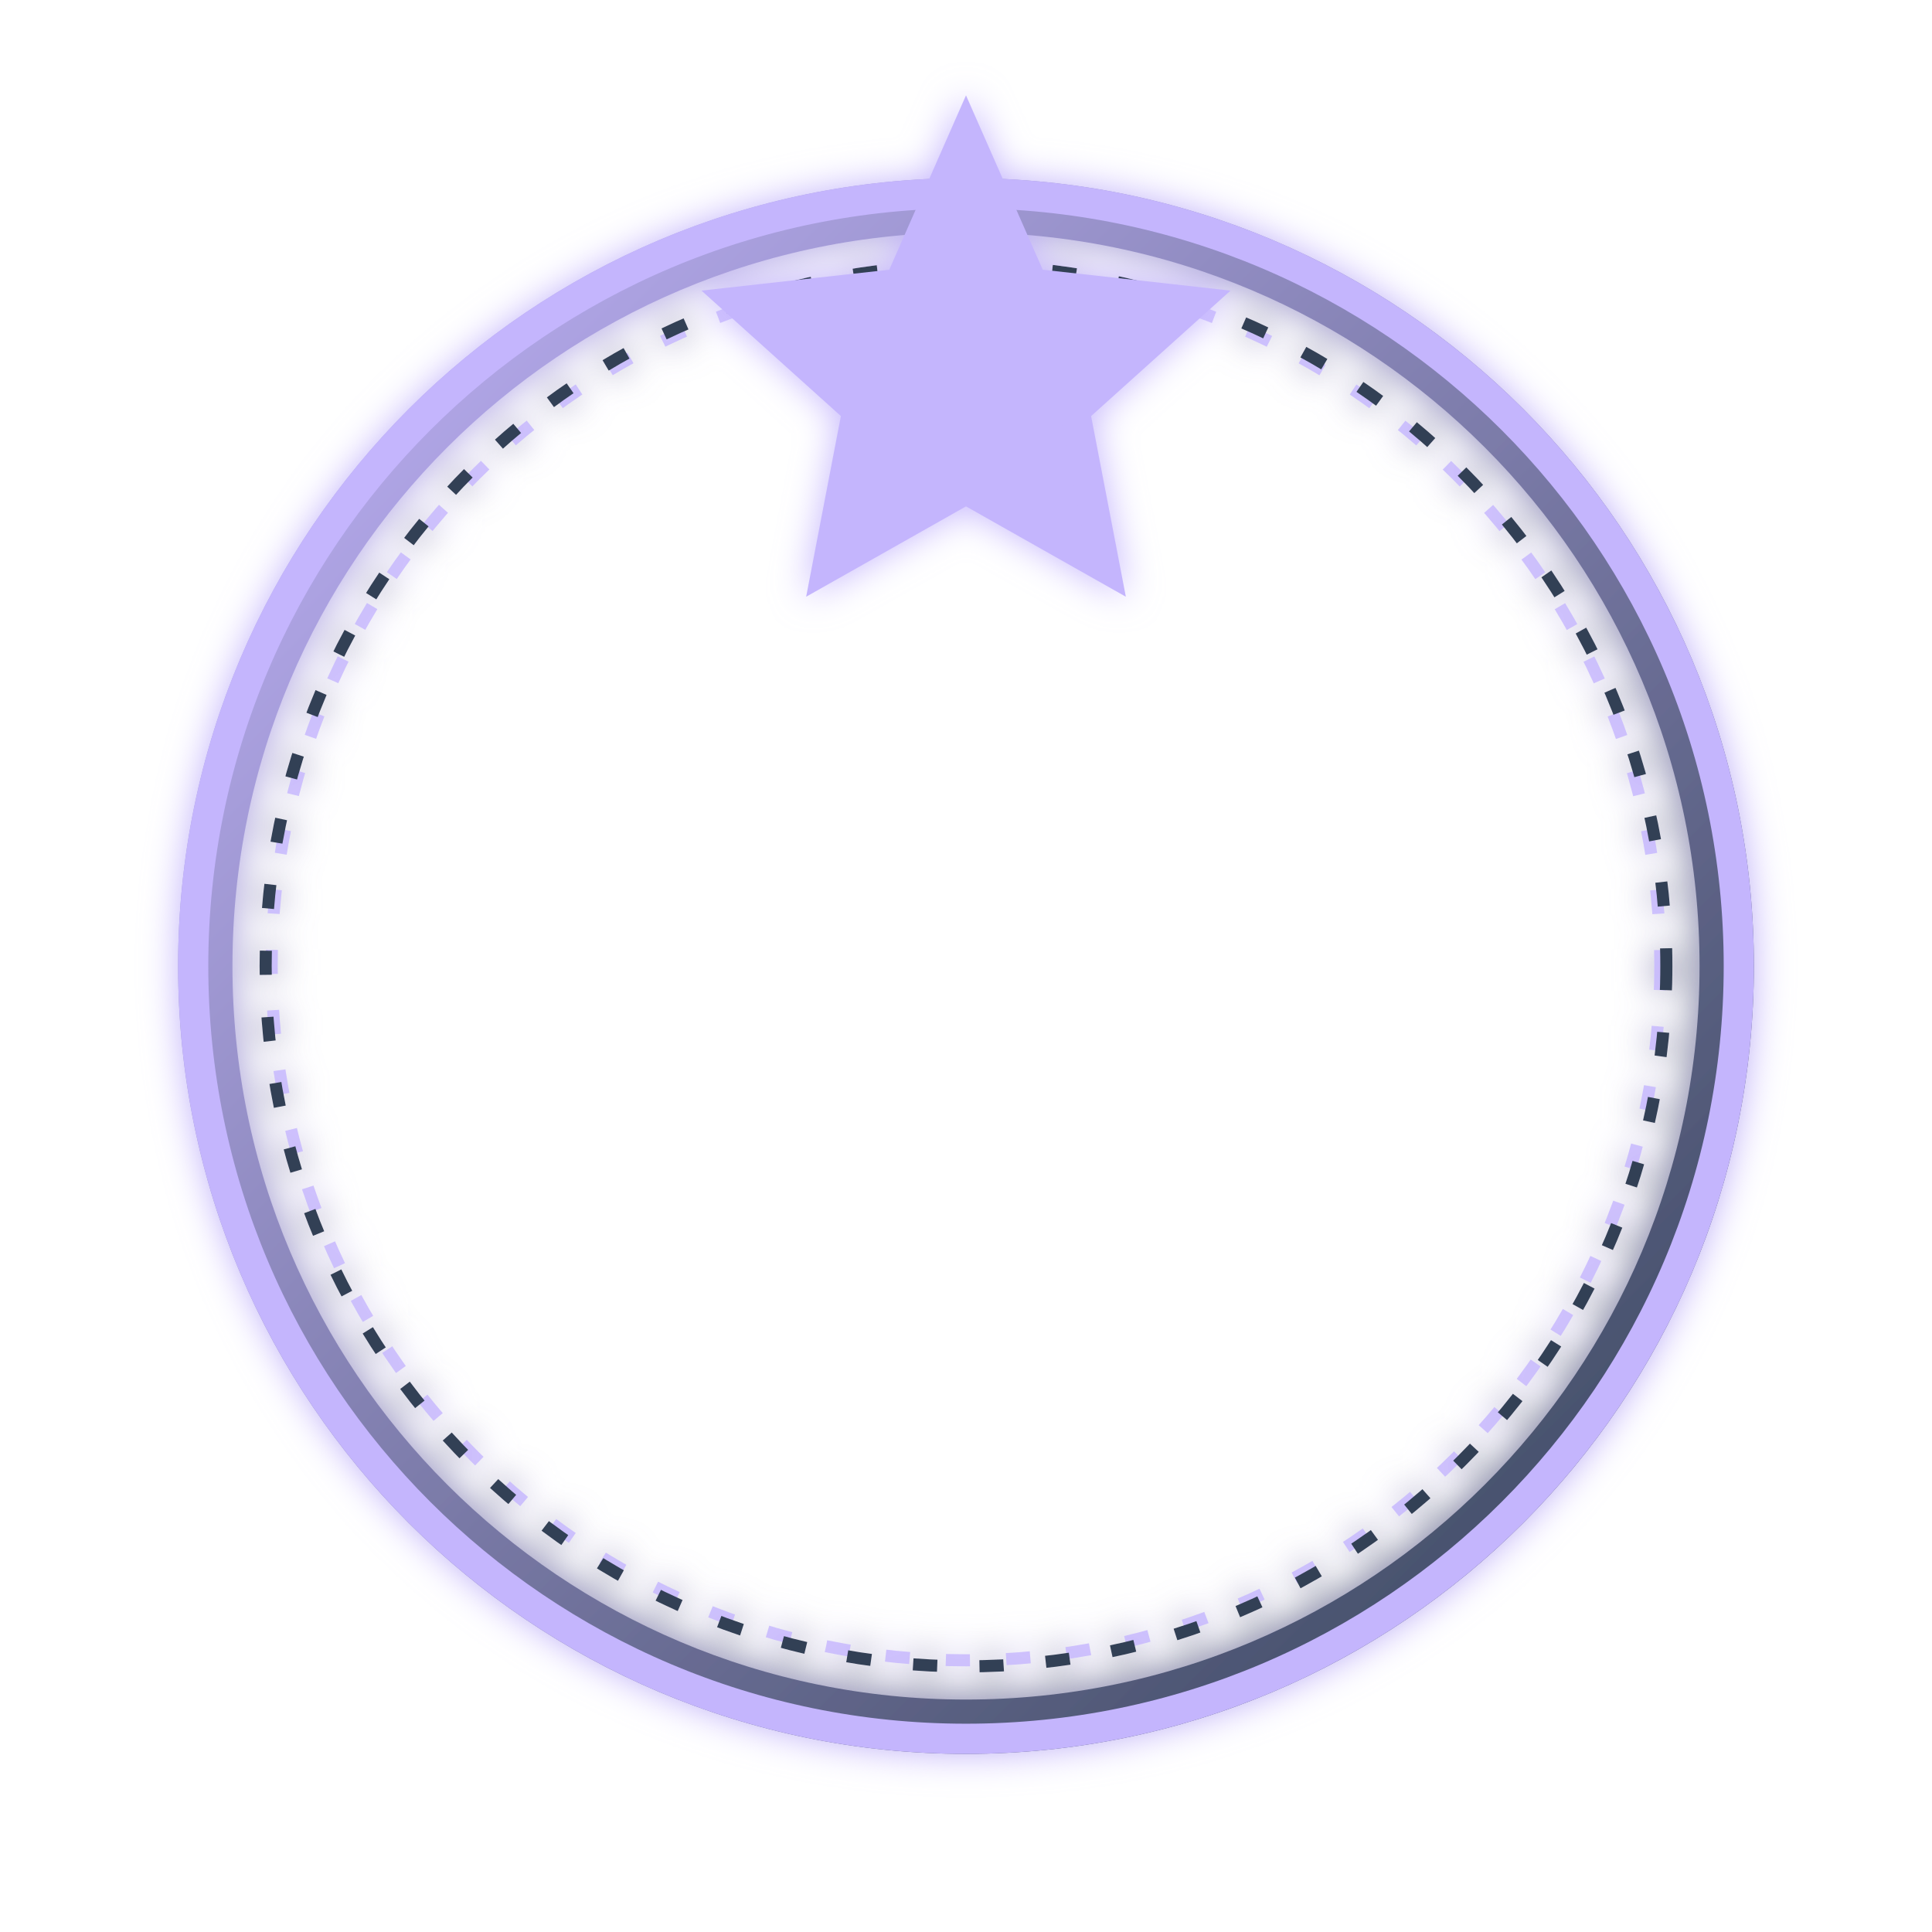
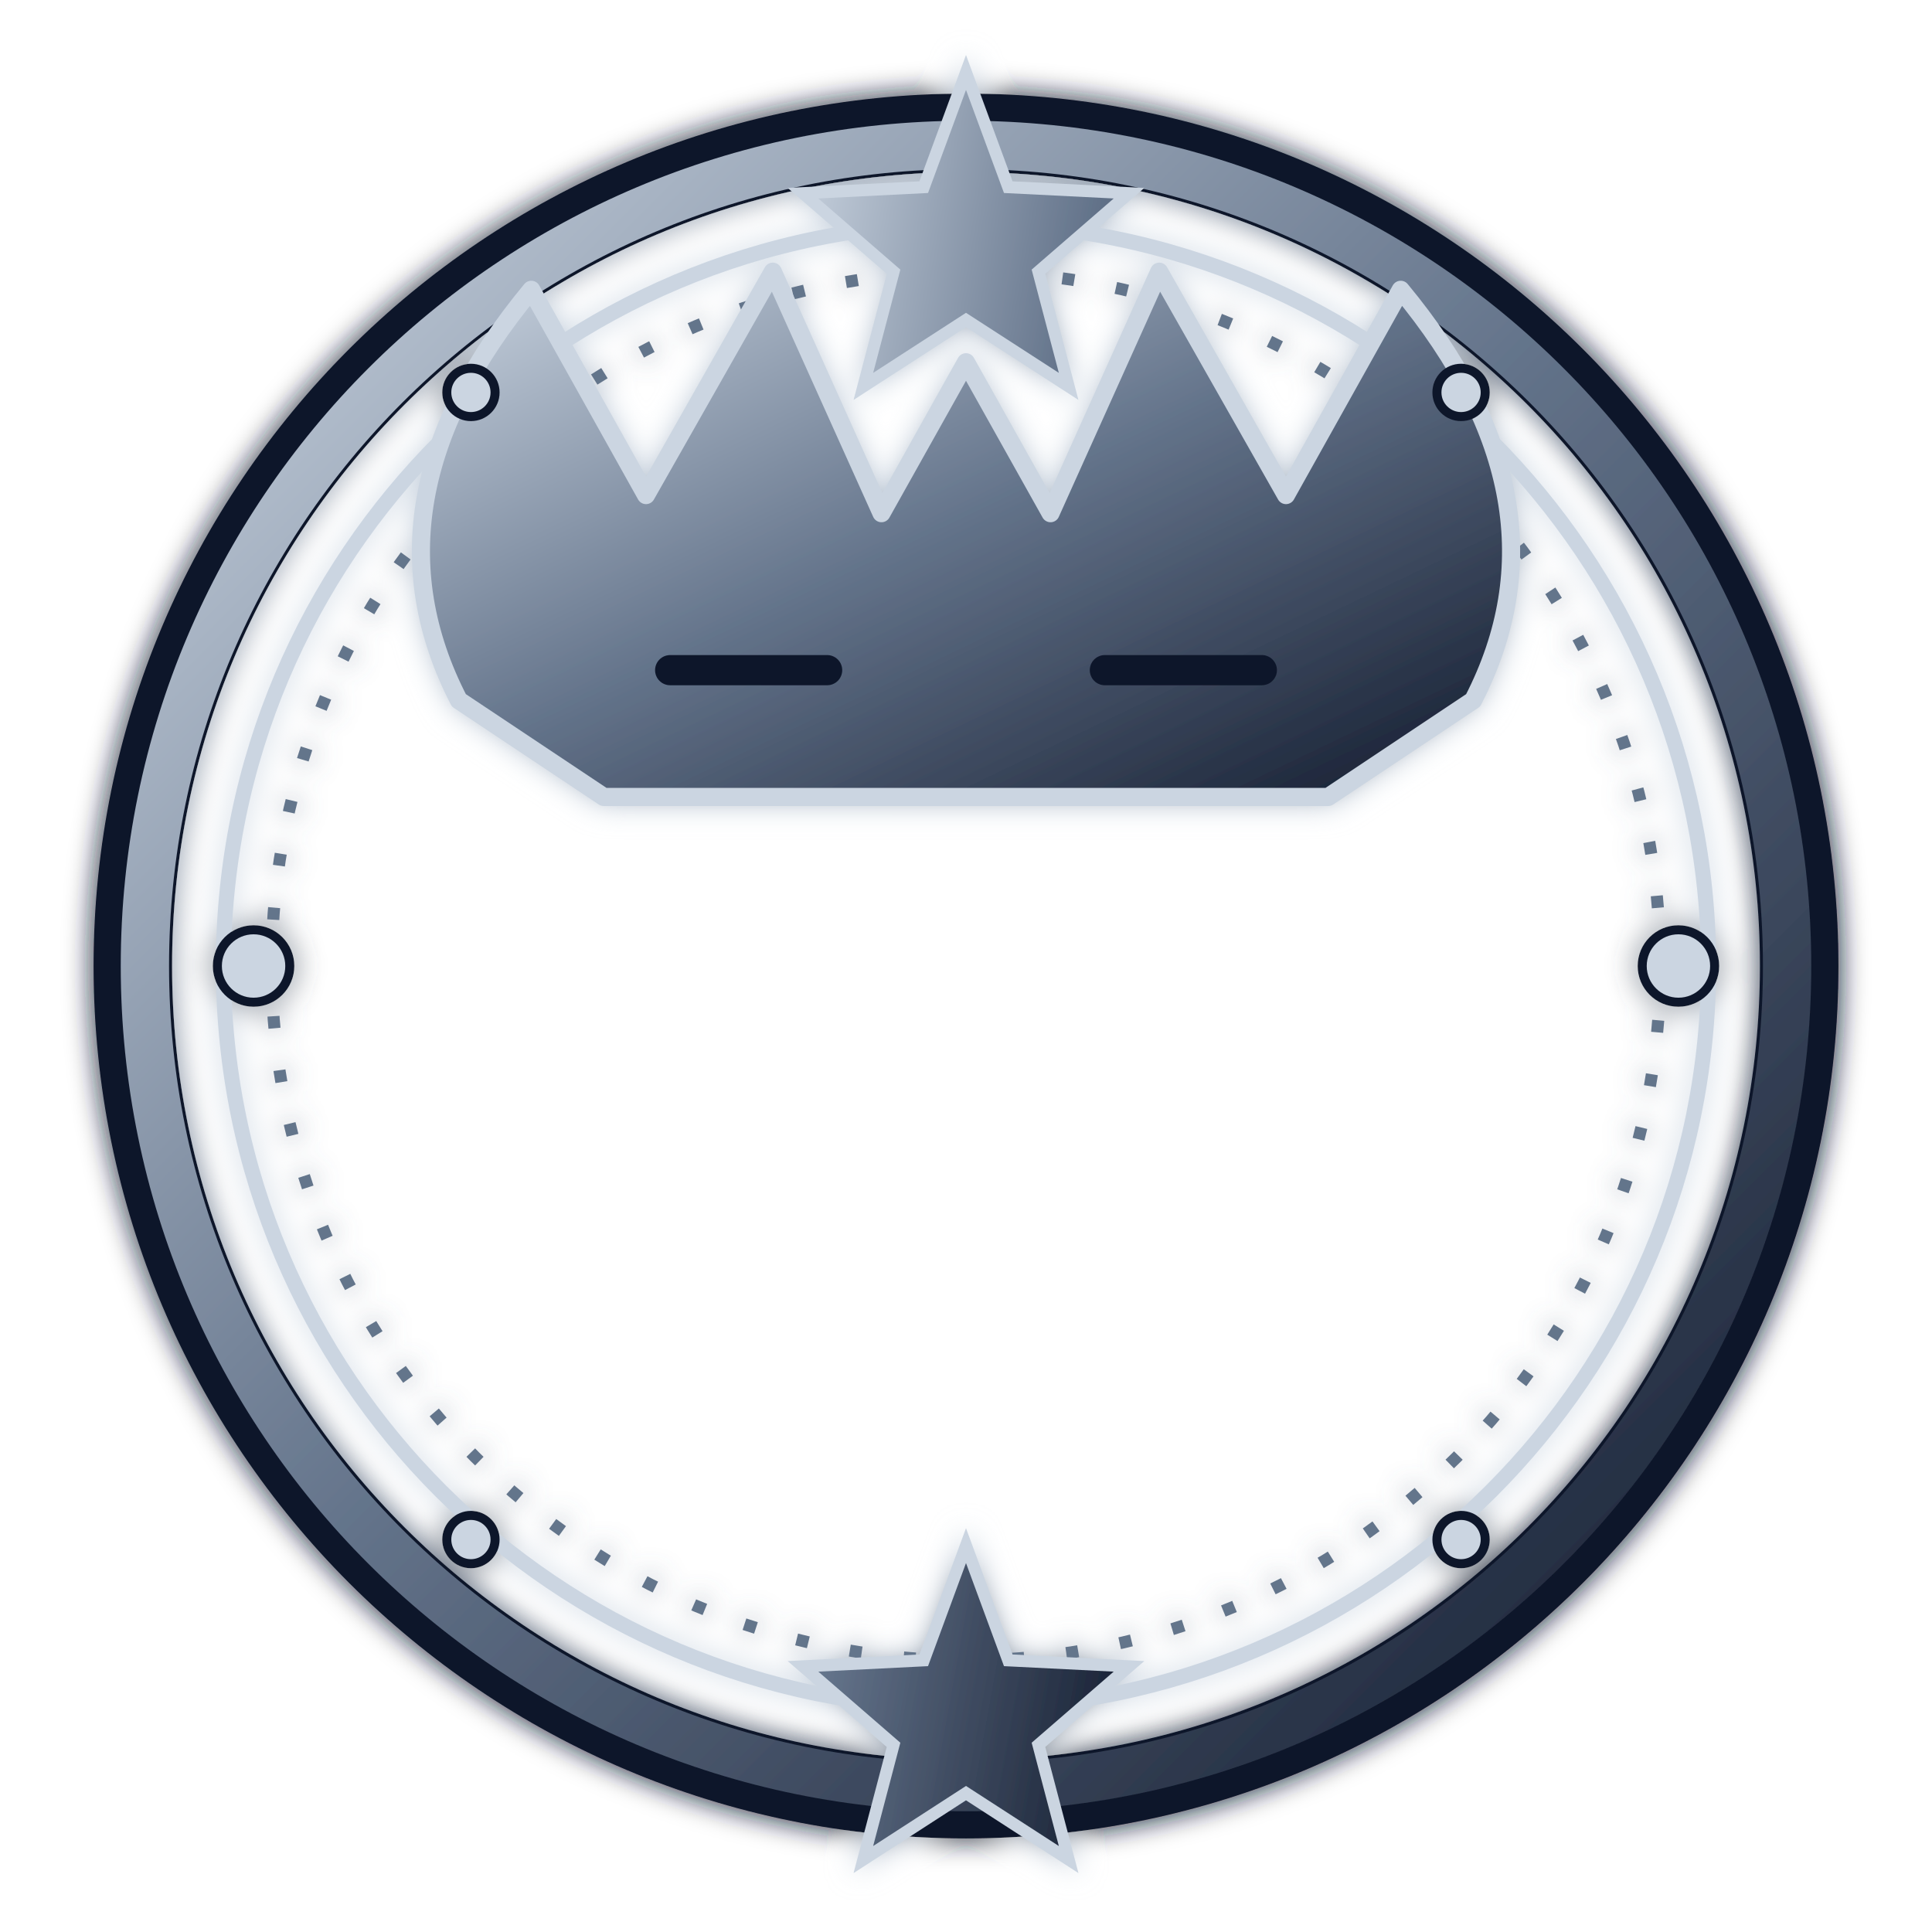
<svg xmlns="http://www.w3.org/2000/svg" width="320" height="320" viewBox="0 0 320 320" role="img" aria-labelledby="title desc">
  <defs>
-     <filter id="glow" x="-50%" y="-50%" width="200%" height="200%">
-       <feGaussianBlur stdDeviation="3" result="blur" />
+     <linearGradient id="metal" x1="0" y1="0" x2="1" y2="1">
+       <stop stop-color="#cbd5e1" />
+       <stop offset=".48" stop-color="#64748b" />
+       <stop offset="1" stop-color="#0f172a" />
+     </linearGradient>
+     <filter id="glow" x="-30%" y="-30%" width="160%" height="160%">
+       <feGaussianBlur stdDeviation="2.3" result="blur" />
      <feMerge>
        <feMergeNode in="blur" />
        <feMergeNode in="SourceGraphic" />
      </feMerge>
    </filter>
-     <linearGradient id="ring" x1="0" y1="0" x2="1" y2="1">
-       <stop stop-color="#C4B5FD" />
-       <stop offset="1" stop-color="#334155" />
-     </linearGradient>
  </defs>
  <g filter="url(#glow)">
-     <circle cx="160" cy="160" r="126" fill="none" stroke="url(#ring)" stroke-width="9" />
-     <circle cx="160" cy="160" r="115" fill="none" stroke="#C4B5FD" stroke-opacity=".8" stroke-width="2" stroke-dasharray="4 6" />
-     <g fill="none" stroke="#C4B5FD" stroke-width="5">
-       <circle cx="160" cy="160" r="128" />
-       <circle cx="160" cy="160" r="116" stroke="#334155" stroke-width="2" stroke-dasharray="4 7" />
-       <path d="M160 22 171 47 198 50 178 68 183 94 160 81 137 94 142 68 122 50 149 47Z" fill="#C4B5FD" stroke="#C4B5FD" />
+     <circle cx="160" cy="160" r="138" fill="none" stroke="#0f172a" stroke-width="13" />
+     <circle cx="160" cy="160" r="136" fill="none" stroke="url(#metal)" stroke-width="8" />
+     <circle cx="160" cy="160" r="123" fill="none" stroke="#cbd5e1" stroke-width="2.5" />
+     <circle cx="160" cy="160" r="115" fill="none" stroke="#64748b" stroke-width="2" stroke-dasharray="2 7" />
+     <path d="M160 12 L167 31 L187 32 L172 45 L177 64 L160 53 L143 64 L148 45 L133 32 L153 31Z M160 256 L167 275 L187 276 L172 289 L177 308 L160 297 L143 308 L148 289 L133 276 L153 275Z" fill="url(#metal)" stroke="#cbd5e1" stroke-width="2" />
+     <path d="M76 116 Q59 83 88 48 L107 82 L128 45 L146 85 L160 60 L174 85 L192 45 L213 82 L232 48 Q261 83 244 116 L220 132 L100 132Z" fill="url(#metal)" stroke="#cbd5e1" stroke-width="3" stroke-linejoin="round" />
+     <path d="M111 111L137 111 M183 111L209 111" stroke="#0f172a" stroke-width="5" stroke-linecap="round" />
+     <g fill="#cbd5e1" stroke="#0f172a" stroke-width="1.5">
+       <circle cx="42" cy="160" r="6" />
+       <circle cx="278" cy="160" r="6" />
+       <circle cx="78" cy="65" r="4" />
+       <circle cx="242" cy="65" r="4" />
+       <circle cx="78" cy="255" r="4" />
+       <circle cx="242" cy="255" r="4" />
    </g>
  </g>
</svg>
